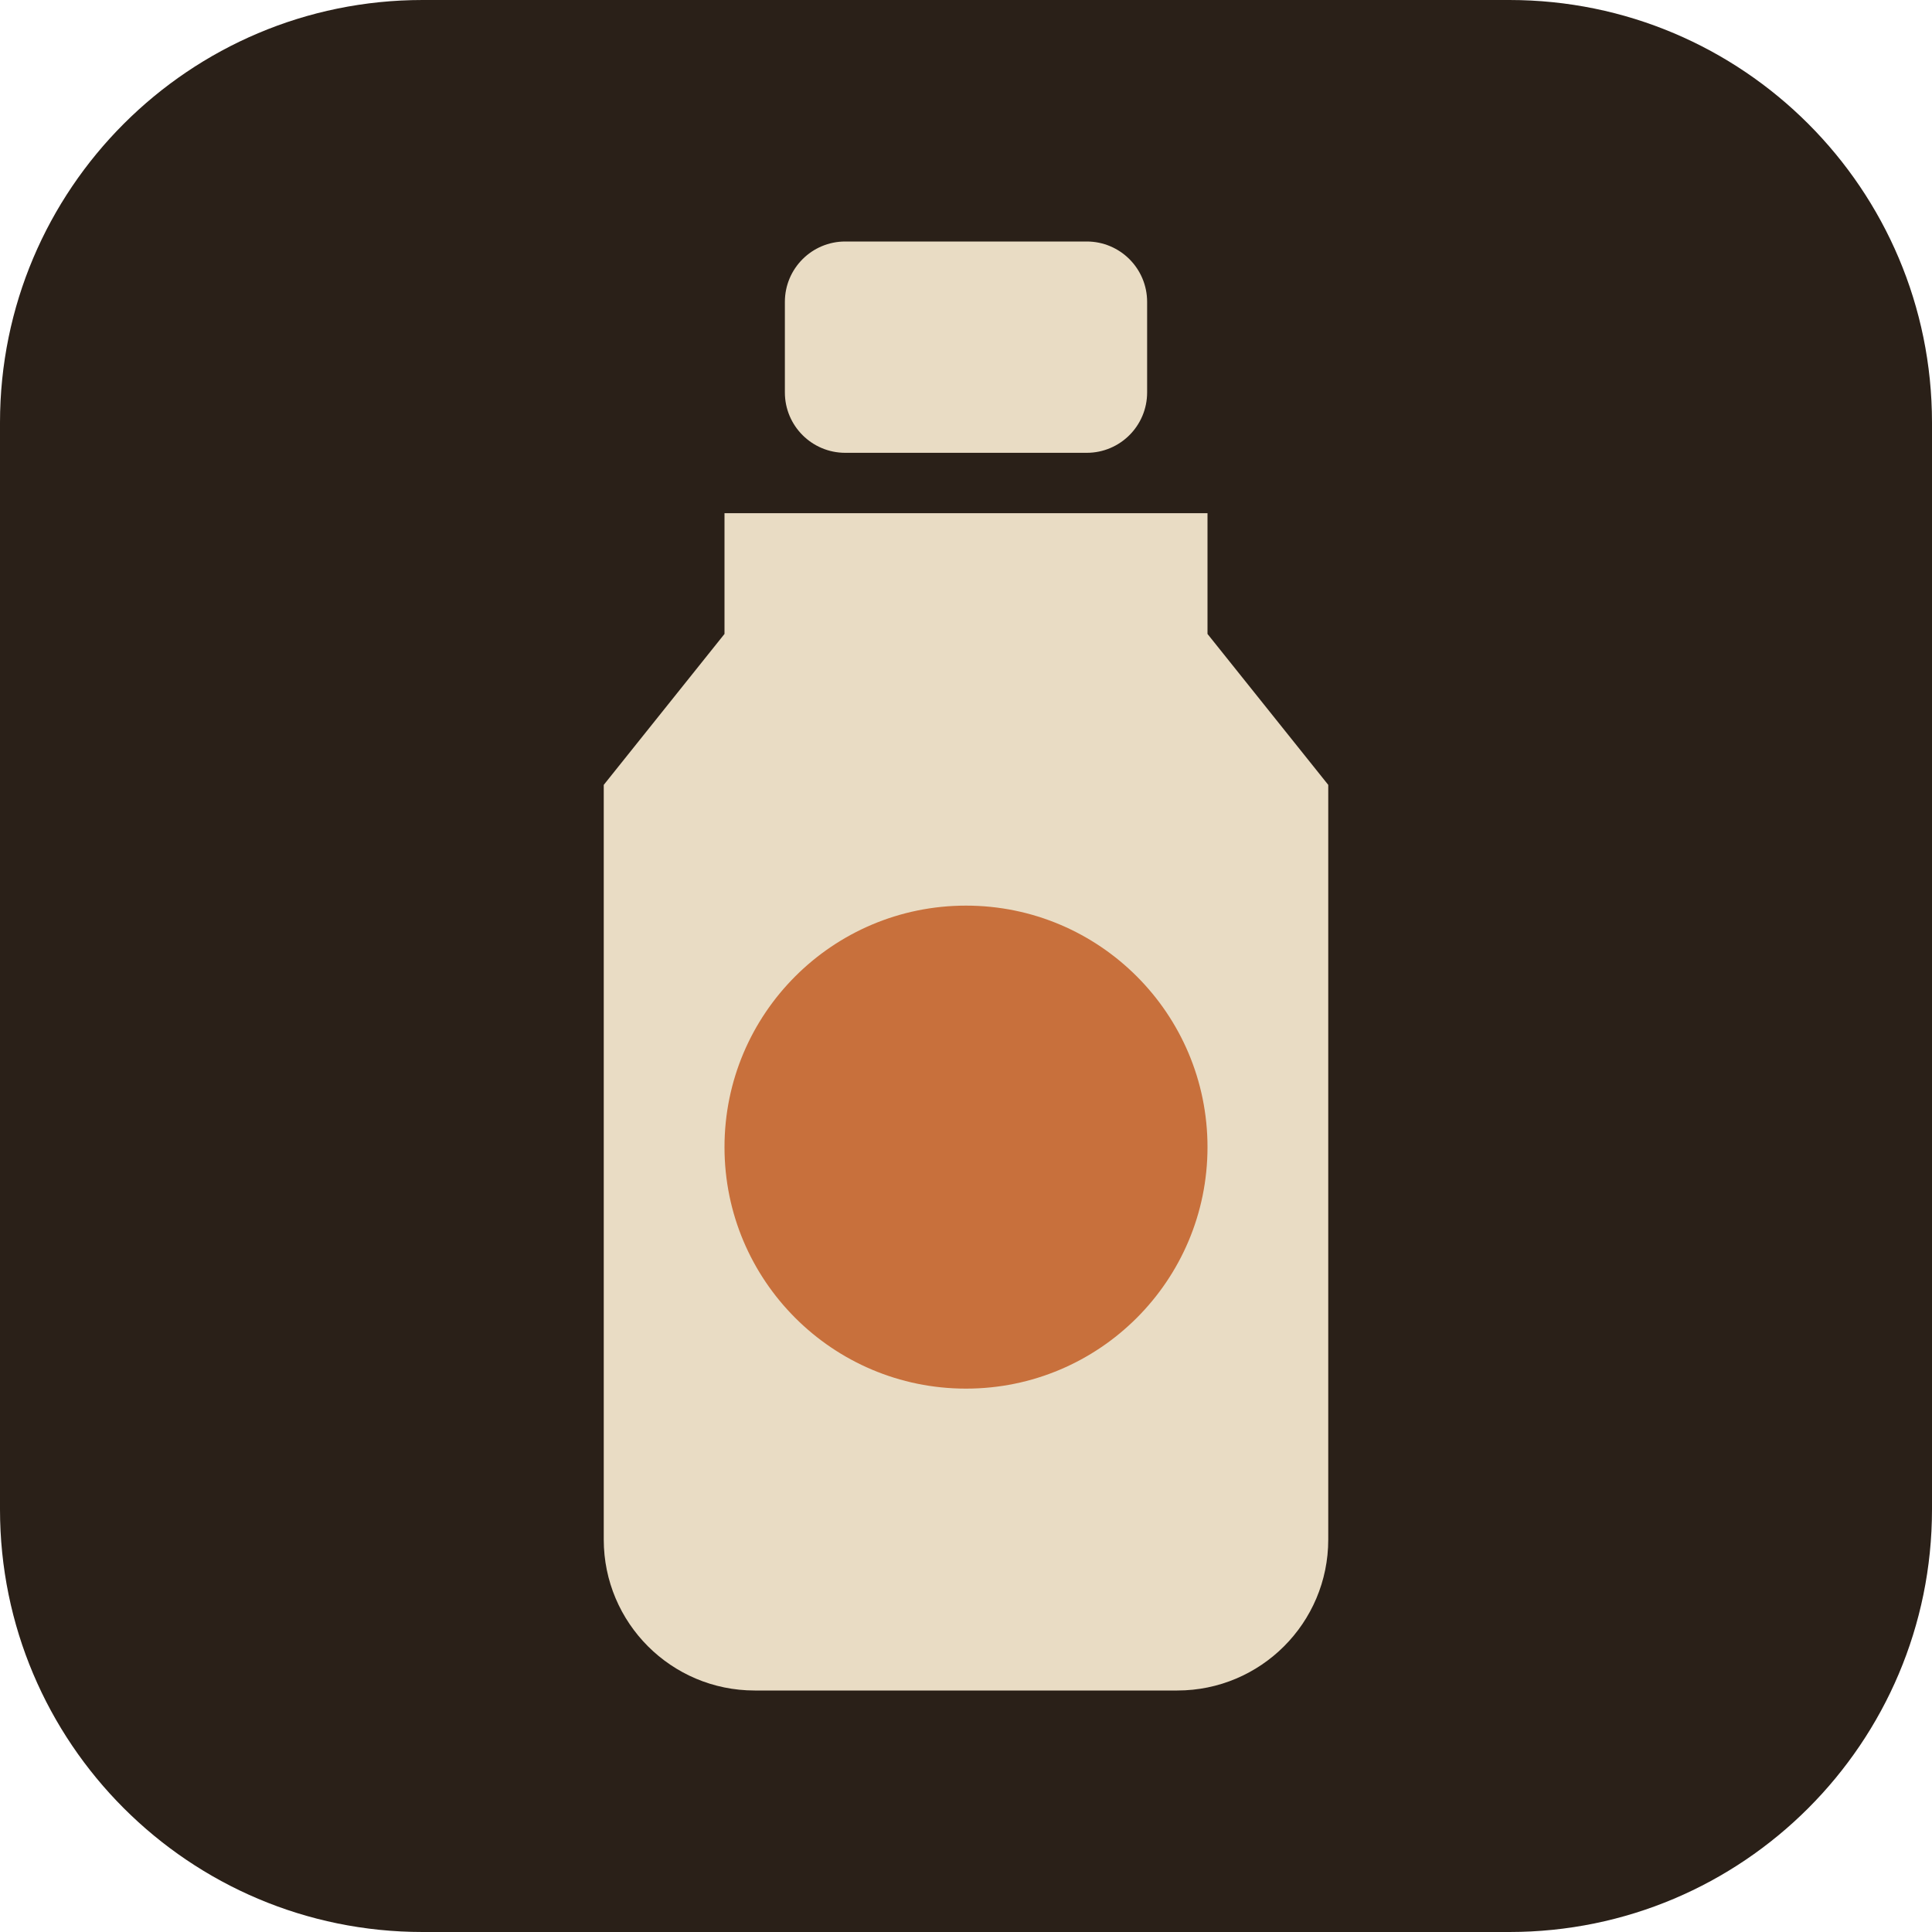
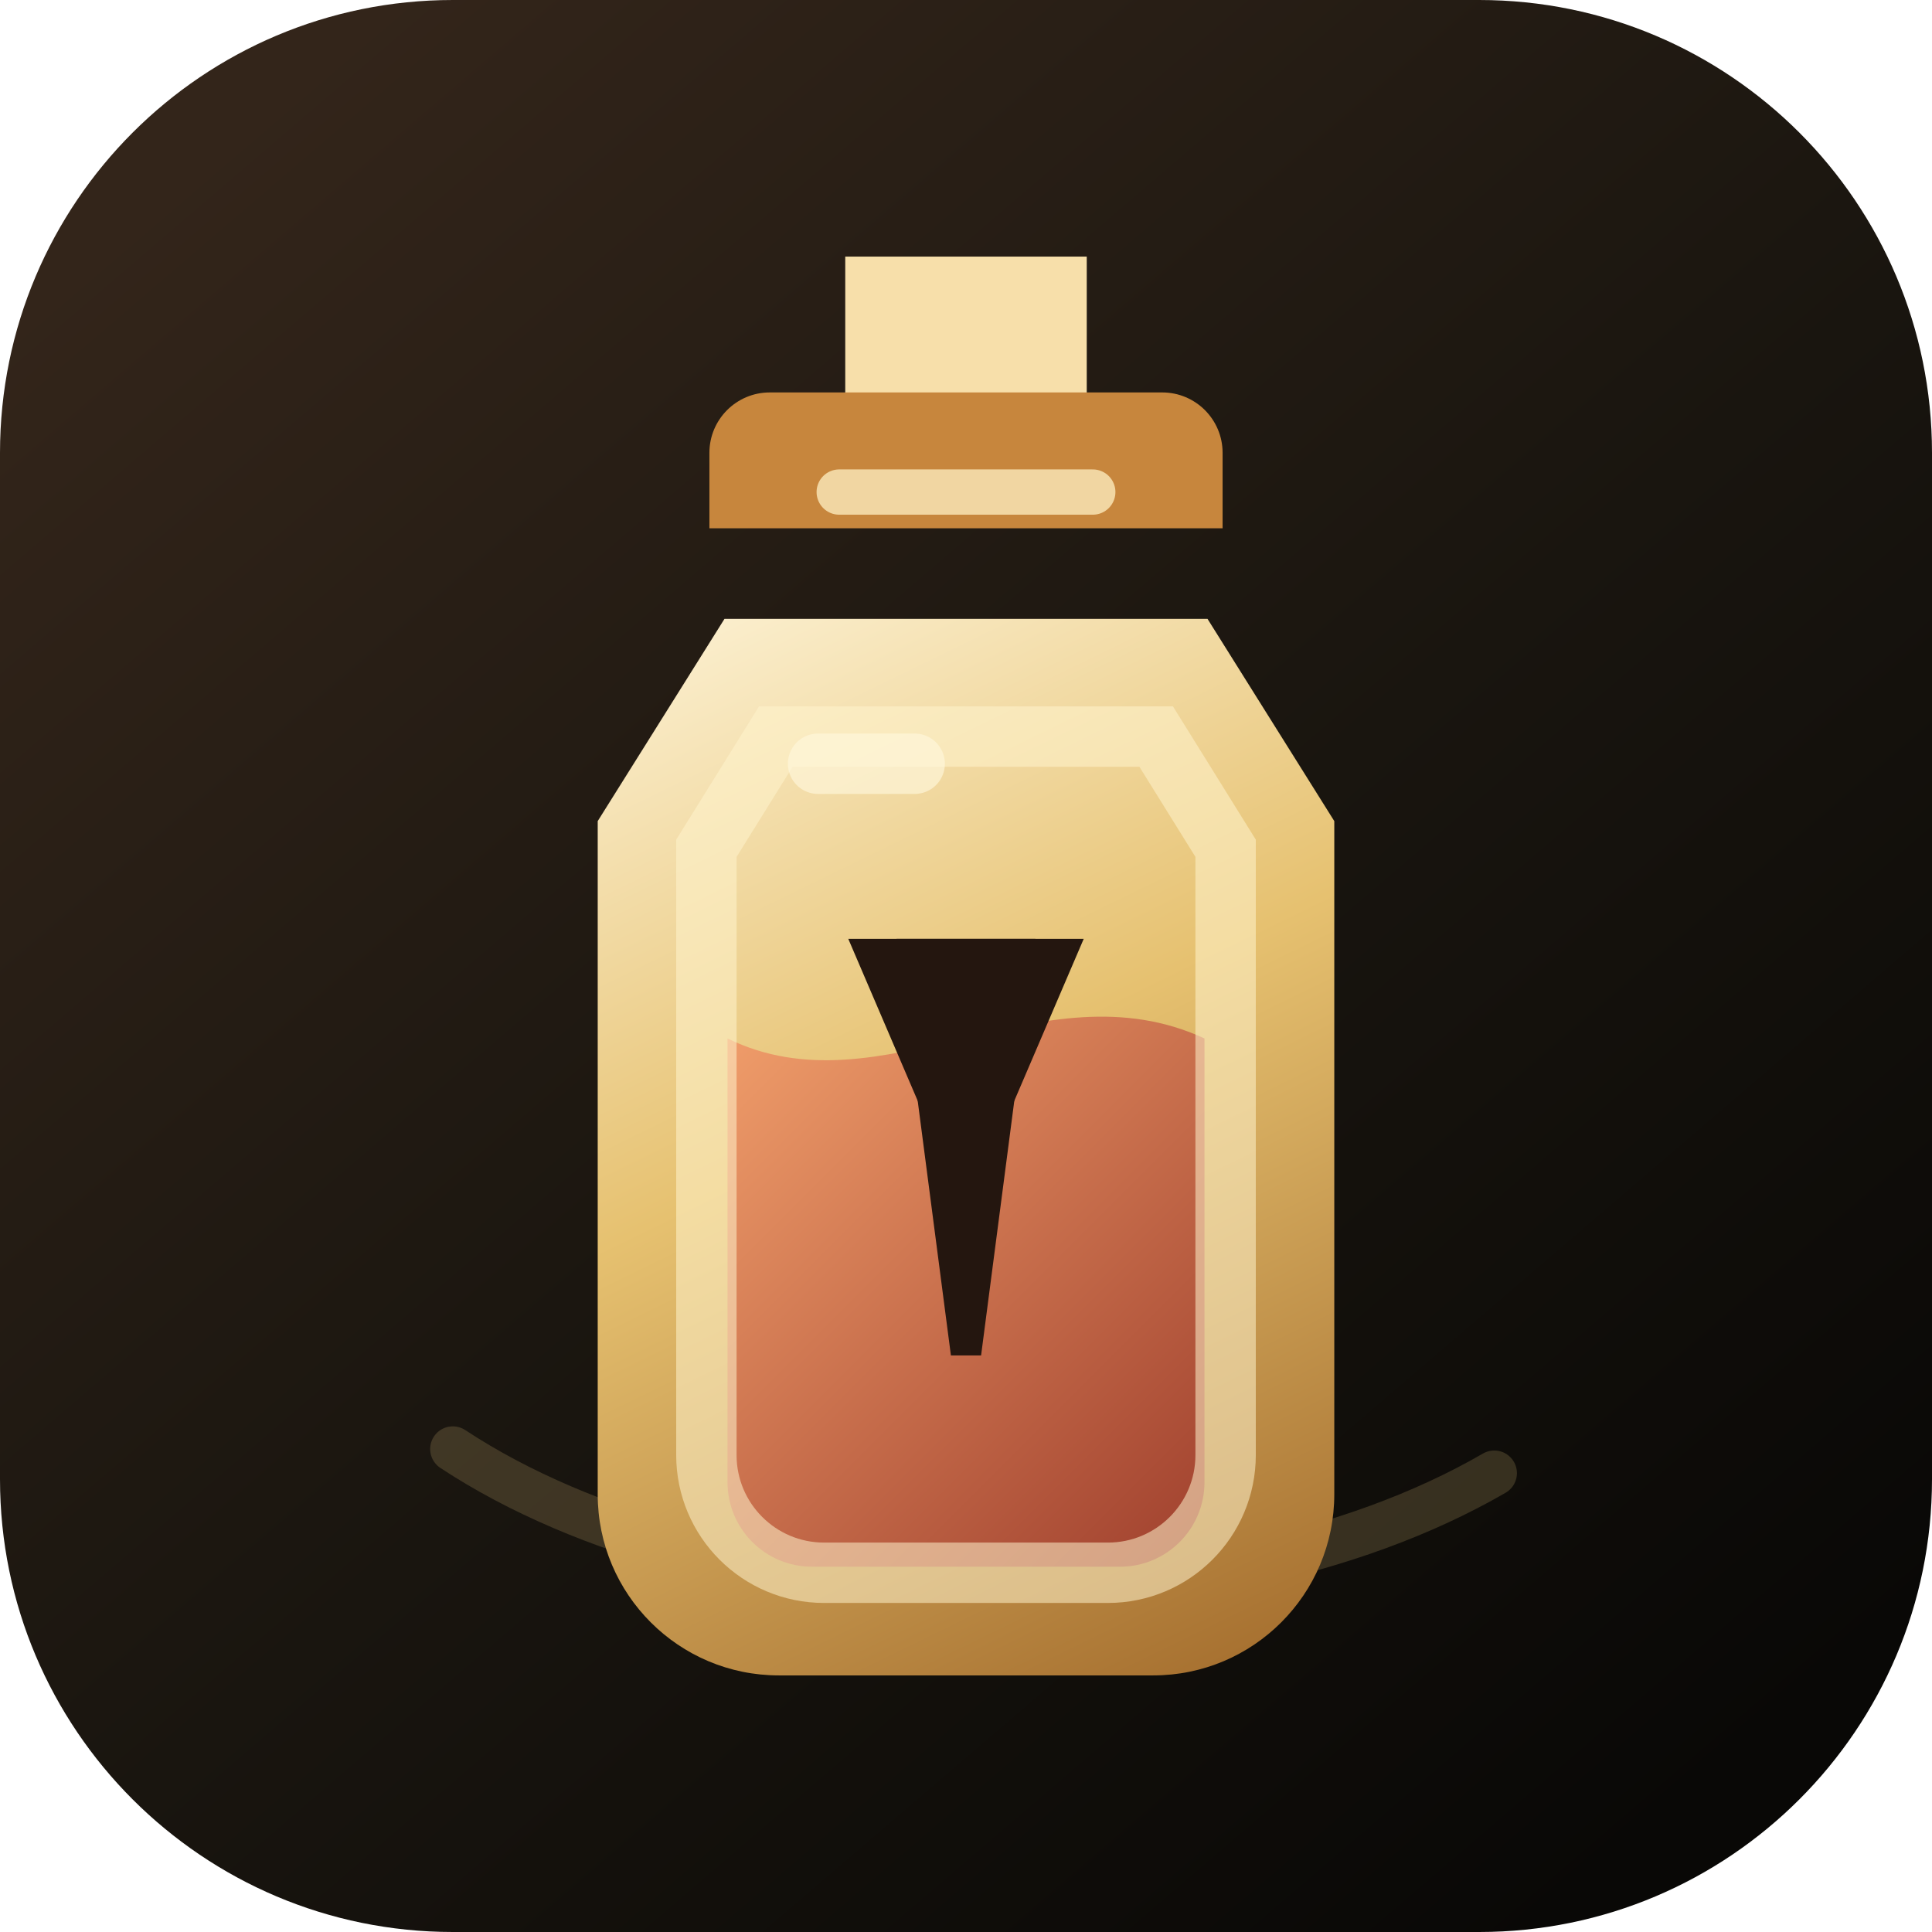
- <svg xmlns="http://www.w3.org/2000/svg" viewBox="0 0 64 64" width="64" height="64">
-   <rect width="64" height="64" rx="14" fill="#2a2018" />
-   <rect x="26" y="8" width="12" height="7" rx="2" fill="#e9dcc4" />
-   <path d="M24 17h16v4l4 5v25a5 5 0 0 1-5 5H25a5 5 0 0 1-5-5V26l4-5z" fill="#e9dcc4" />
-   <circle cx="32" cy="38" r="8" fill="#c8703c" />
+ <svg xmlns="http://www.w3.org/2000/svg" viewBox="0 0 64 64" width="64" height="64" role="img" aria-label="The Vault fragrance collection">
+   <defs>
+     <linearGradient id="bg" x1="8" y1="4" x2="56" y2="60" gradientUnits="userSpaceOnUse">
+       <stop stop-color="#33251a" />
+       <stop offset="0.54" stop-color="#19150f" />
+       <stop offset="1" stop-color="#090806" />
+     </linearGradient>
+     <linearGradient id="glass" x1="23" y1="17" x2="43" y2="58" gradientUnits="userSpaceOnUse">
+       <stop stop-color="#fff7df" />
+       <stop offset="0.45" stop-color="#e6c170" />
+       <stop offset="1" stop-color="#9d6426" />
+     </linearGradient>
+     <linearGradient id="liquid" x1="24" y1="32" x2="42" y2="50" gradientUnits="userSpaceOnUse">
+       <stop stop-color="#f5a36e" />
+       <stop offset="1" stop-color="#9f3f2d" />
+     </linearGradient>
+   </defs>
+   <rect width="64" height="64" rx="15" fill="url(#bg)" />
+   <path d="M15 48c8.8 5.8 25 6.3 34.5.8" fill="none" stroke="#f2d08a" stroke-opacity=".18" stroke-width="1.5" stroke-linecap="round" />
+   <path d="M28 8.5h8v5.2h-8z" fill="#f7dfaa" />
+   <path d="M25.5 13h13a2 2 0 0 1 2 2v2.5h-17V15a2 2 0 0 1 2-2Z" fill="#c7863d" />
+   <path d="M24 20.5h16l4.2 6.7v22.3a6 6 0 0 1-6 6H25.8a6 6 0 0 1-6-6V27.2z" fill="url(#glass)" />
+   <path d="M24.1 34.4c5.1 2.5 10.4-2.5 15.8 0v14.7a2.8 2.8 0 0 1-2.8 2.8H26.9a2.8 2.8 0 0 1-2.8-2.8z" fill="url(#liquid)" />
+   <path d="M25.7 24.4h12.6l2.3 3.7v20.1a3.9 3.9 0 0 1-3.9 3.9h-9.4a3.9 3.9 0 0 1-3.9-3.9V28.1z" fill="none" stroke="#fff4cd" stroke-opacity=".54" stroke-width="2" />
+   <path d="M29.7 31.1h4.6l-1.8 13.8h-1z" fill="#24160f" />
+   <path d="M28.1 31.1h7.8l-3.3 7.7h-1.2z" fill="#24160f" />
+   <path d="M27.8 16.3h8.4" stroke="#fff0c4" stroke-opacity=".75" stroke-width="1.5" stroke-linecap="round" />
+   <path d="M27.1 25.3h3.2" stroke="#fff8dc" stroke-opacity=".65" stroke-width="2" stroke-linecap="round" />
</svg>
